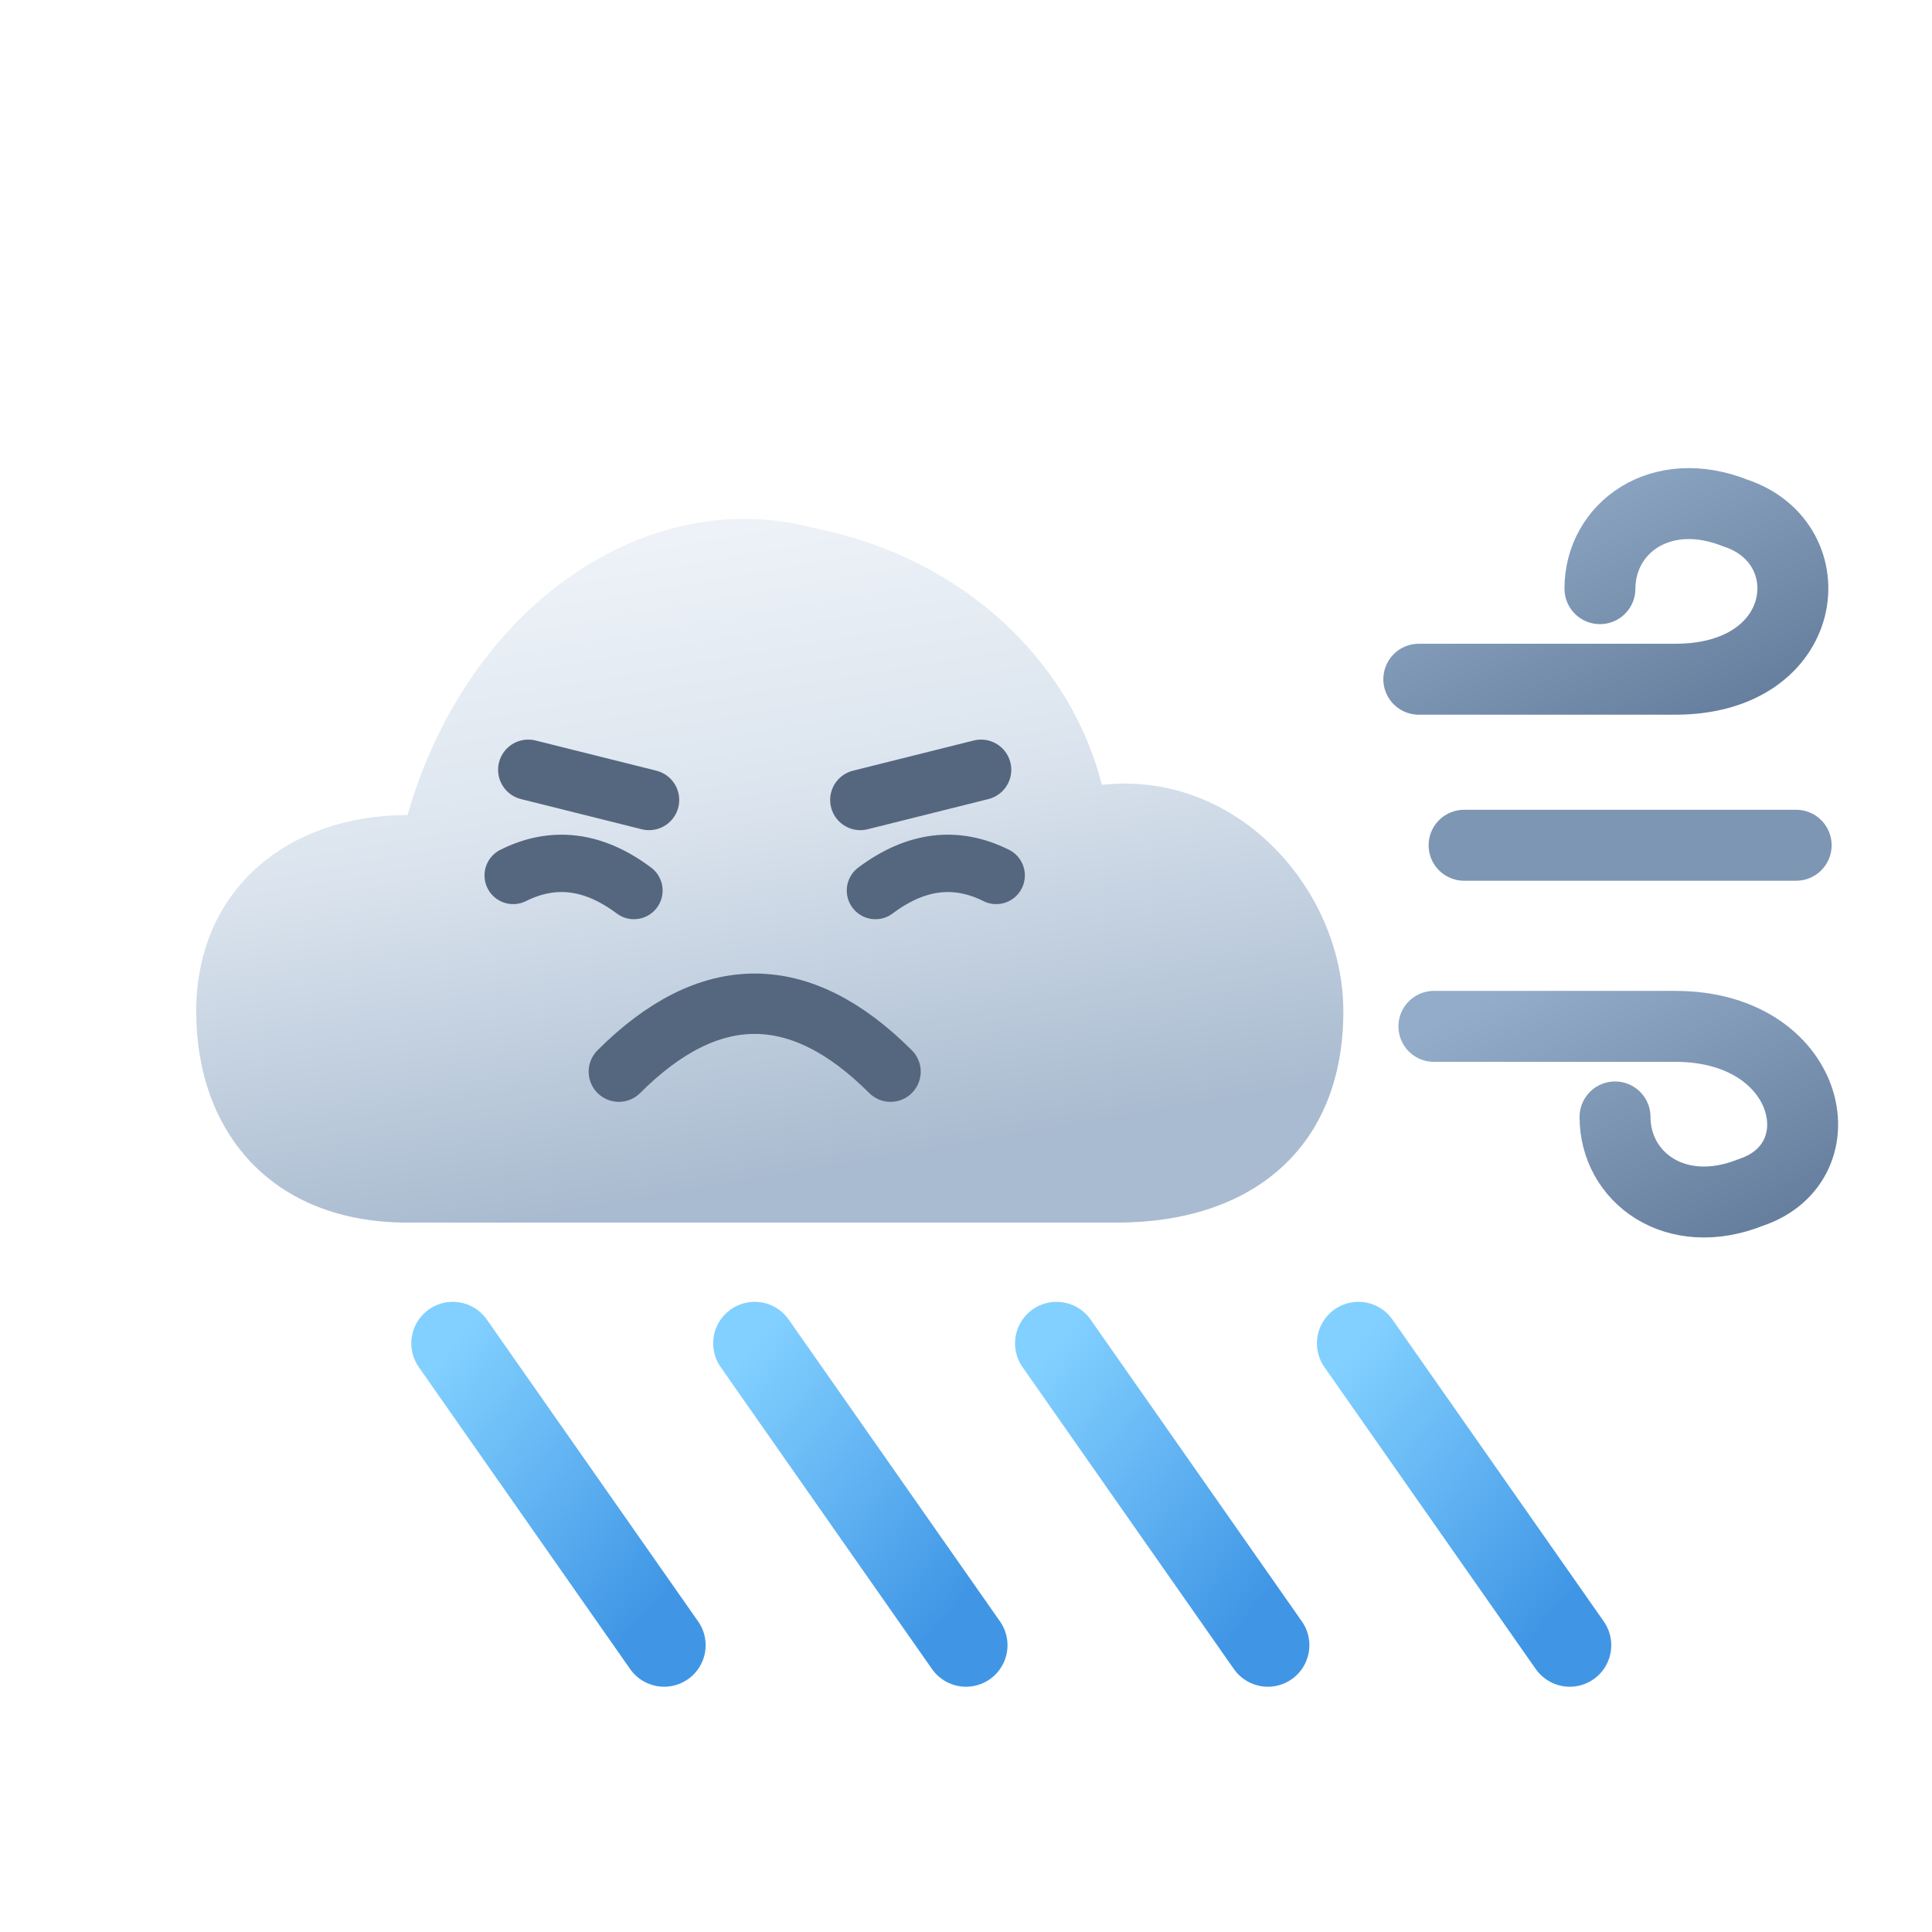
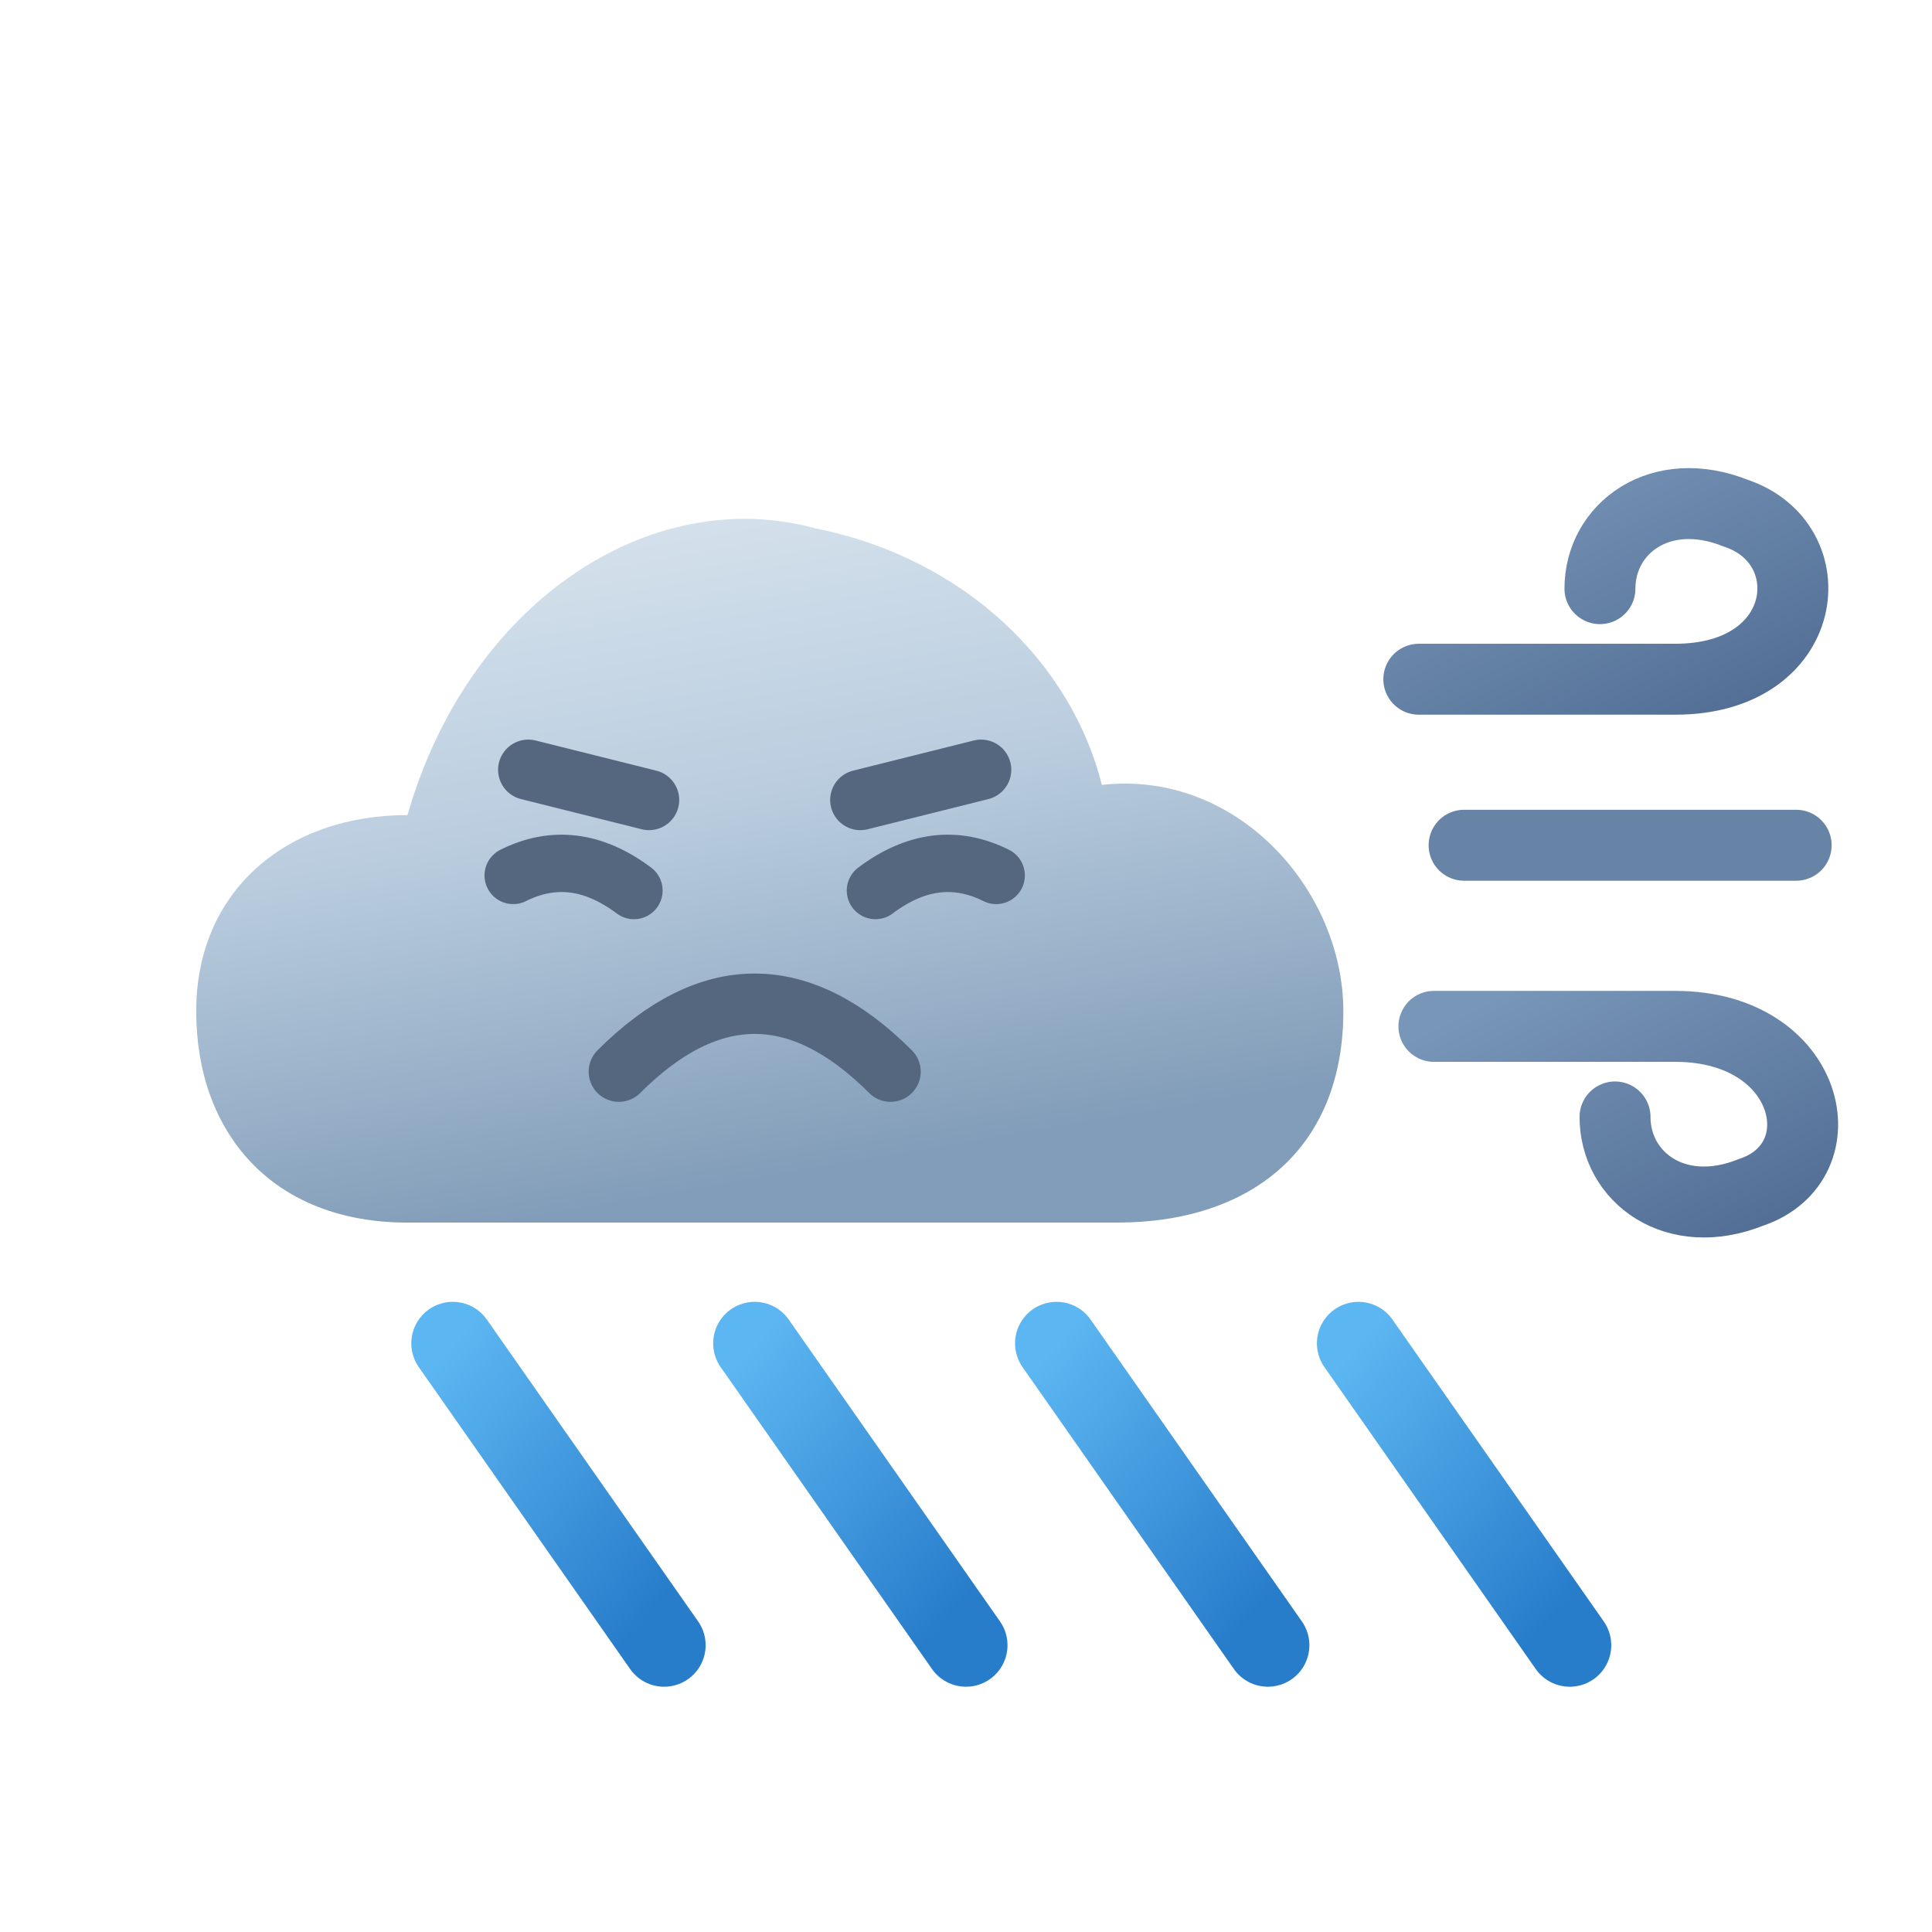
<svg xmlns="http://www.w3.org/2000/svg" viewBox="0 0 128 128" width="128" height="128" role="img" aria-label="10 heavy rain wind">
  <defs>
    <linearGradient id="cloud" x1="0" y1="0" x2="0.28" y2="1" gradientUnits="objectBoundingBox">
-       <stop stop-color="#F4F7FB" />
-       <stop offset="0.5" stop-color="#DBE4EE" />
-       <stop offset="1" stop-color="#A9BBD0" />
+       <stop stop-color="#DCE7F0" />
+       <stop offset="0.5" stop-color="#B9CCDE" />
+       <stop offset="1" stop-color="#829DB9" />
    </linearGradient>
    <linearGradient id="rear" x1="0" y1="0" x2="0.45" y2="1">
-       <stop stop-color="#AFC0D4" />
-       <stop offset="1" stop-color="#8299B6" />
+       <stop stop-color="#9BAFC7" />
+       <stop offset="1" stop-color="#6B85A5" />
    </linearGradient>
    <linearGradient id="sun" x1="0.1" y1="0" x2="0.8" y2="1">
      <stop stop-color="#FFE994" />
      <stop offset="0.52" stop-color="#FFD56E" />
      <stop offset="1" stop-color="#FFB953" />
    </linearGradient>
    <linearGradient id="rain" x1="0" y1="0" x2="0.8" y2="1">
-       <stop stop-color="#82D0FF" />
-       <stop offset="1" stop-color="#4096E5" />
+       <stop stop-color="#5CB6F1" />
+       <stop offset="1" stop-color="#287DCB" />
    </linearGradient>
    <linearGradient id="wind" x1="0" y1="0" x2="1" y2="1">
-       <stop stop-color="#93ACC9" />
-       <stop offset="1" stop-color="#667F9E" />
+       <stop stop-color="#7896B8" />
+       <stop offset="1" stop-color="#536F96" />
    </linearGradient>
    <linearGradient id="moon" x1="0" y1="0" x2="0.7" y2="1">
      <stop stop-color="#D2DCFF" />
      <stop offset="0.54" stop-color="#A6B9F5" />
      <stop offset="1" stop-color="#7D92E2" />
    </linearGradient>
    <linearGradient id="status" x1="0" y1="0" x2="0.6" y2="1">
      <stop stop-color="#EBF0F7" />
      <stop offset="1" stop-color="#B6C5D7" />
    </linearGradient>
  </defs>
  <path d="M27 81 C18 81 13 75 13 67 C13 59 19 54 27 54 C31 40 43 32 54 35 C64 37 71 44 73 52 C82 51 89 59 89 67 C89 76 83 81 74 81 Z" fill="url(#cloud)" data-part="foreground-cloud" />
  <path d="M35 51 L43 53" fill="none" stroke="#55677F" stroke-width="4" stroke-linecap="round" stroke-linejoin="round" />
  <path d="M65 51 L57 53" fill="none" stroke="#55677F" stroke-width="4" stroke-linecap="round" stroke-linejoin="round" />
  <path d="M34 58 Q38 56 42 59" fill="none" stroke="#55677F" stroke-width="3.8" stroke-linecap="round" stroke-linejoin="round" />
  <path d="M58 59 Q62 56 66 58" fill="none" stroke="#55677F" stroke-width="3.8" stroke-linecap="round" stroke-linejoin="round" />
  <path d="M41 71 Q50 62 59 71" fill="none" stroke="#55677F" stroke-width="4" stroke-linecap="round" stroke-linejoin="round" />
  <path d="M94 45 H111 C120 45 121 36 115 34 C110 32 106 35 106 39" fill="none" stroke="url(#wind)" stroke-width="4.7" stroke-linecap="round" stroke-linejoin="round" data-part="open-wind-curl" />
  <path d="M95 68 H111 C120 68 122 77 116 79 C111 81 107 78 107 74" fill="none" stroke="url(#wind)" stroke-width="4.7" stroke-linecap="round" stroke-linejoin="round" data-part="open-wind-curl" />
-   <path d="M97 56 H119" fill="none" stroke="#7D96B3" stroke-width="4.7" stroke-linecap="round" stroke-linejoin="round" data-part="straight-wind-line" />
+   <path d="M97 56 H119" fill="none" stroke="#6783A5" stroke-width="4.7" stroke-linecap="round" stroke-linejoin="round" data-part="straight-wind-line" />
  <path d="M30 89 L44 109" fill="none" stroke="url(#rain)" stroke-width="5.5" stroke-linecap="round" stroke-linejoin="round" data-part="rain-stroke" />
  <path d="M50 89 L64 109" fill="none" stroke="url(#rain)" stroke-width="5.5" stroke-linecap="round" stroke-linejoin="round" data-part="rain-stroke" />
  <path d="M70 89 L84 109" fill="none" stroke="url(#rain)" stroke-width="5.5" stroke-linecap="round" stroke-linejoin="round" data-part="rain-stroke" />
  <path d="M90 89 L104 109" fill="none" stroke="url(#rain)" stroke-width="5.5" stroke-linecap="round" stroke-linejoin="round" data-part="rain-stroke" />
</svg>
